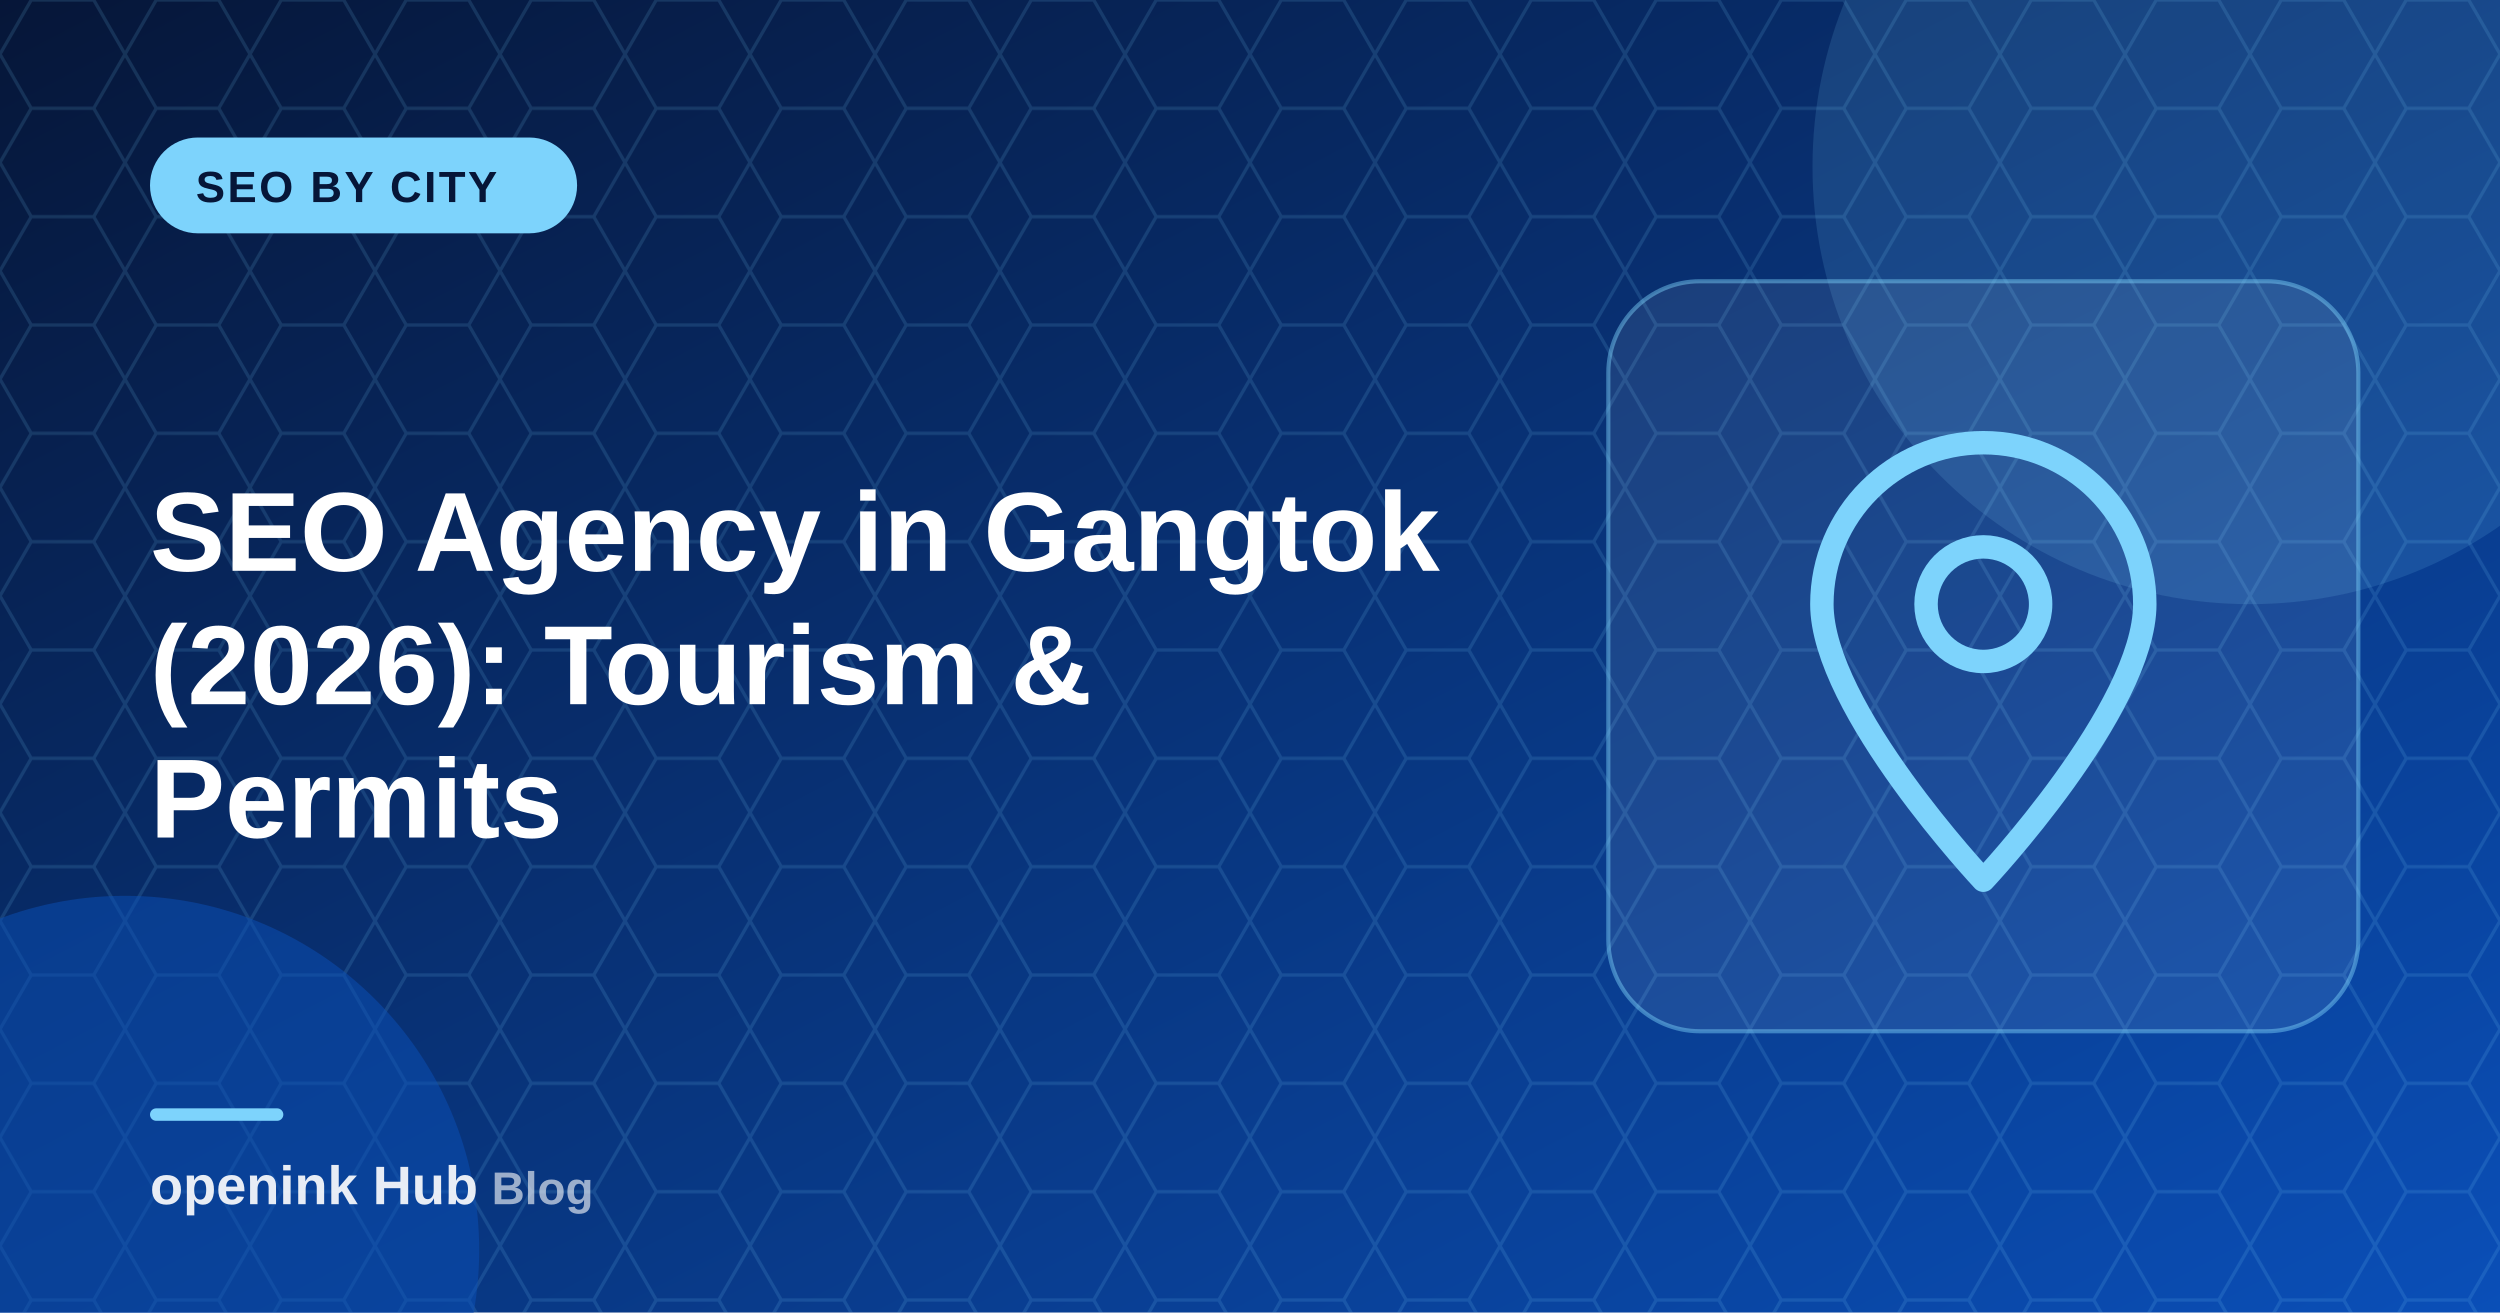
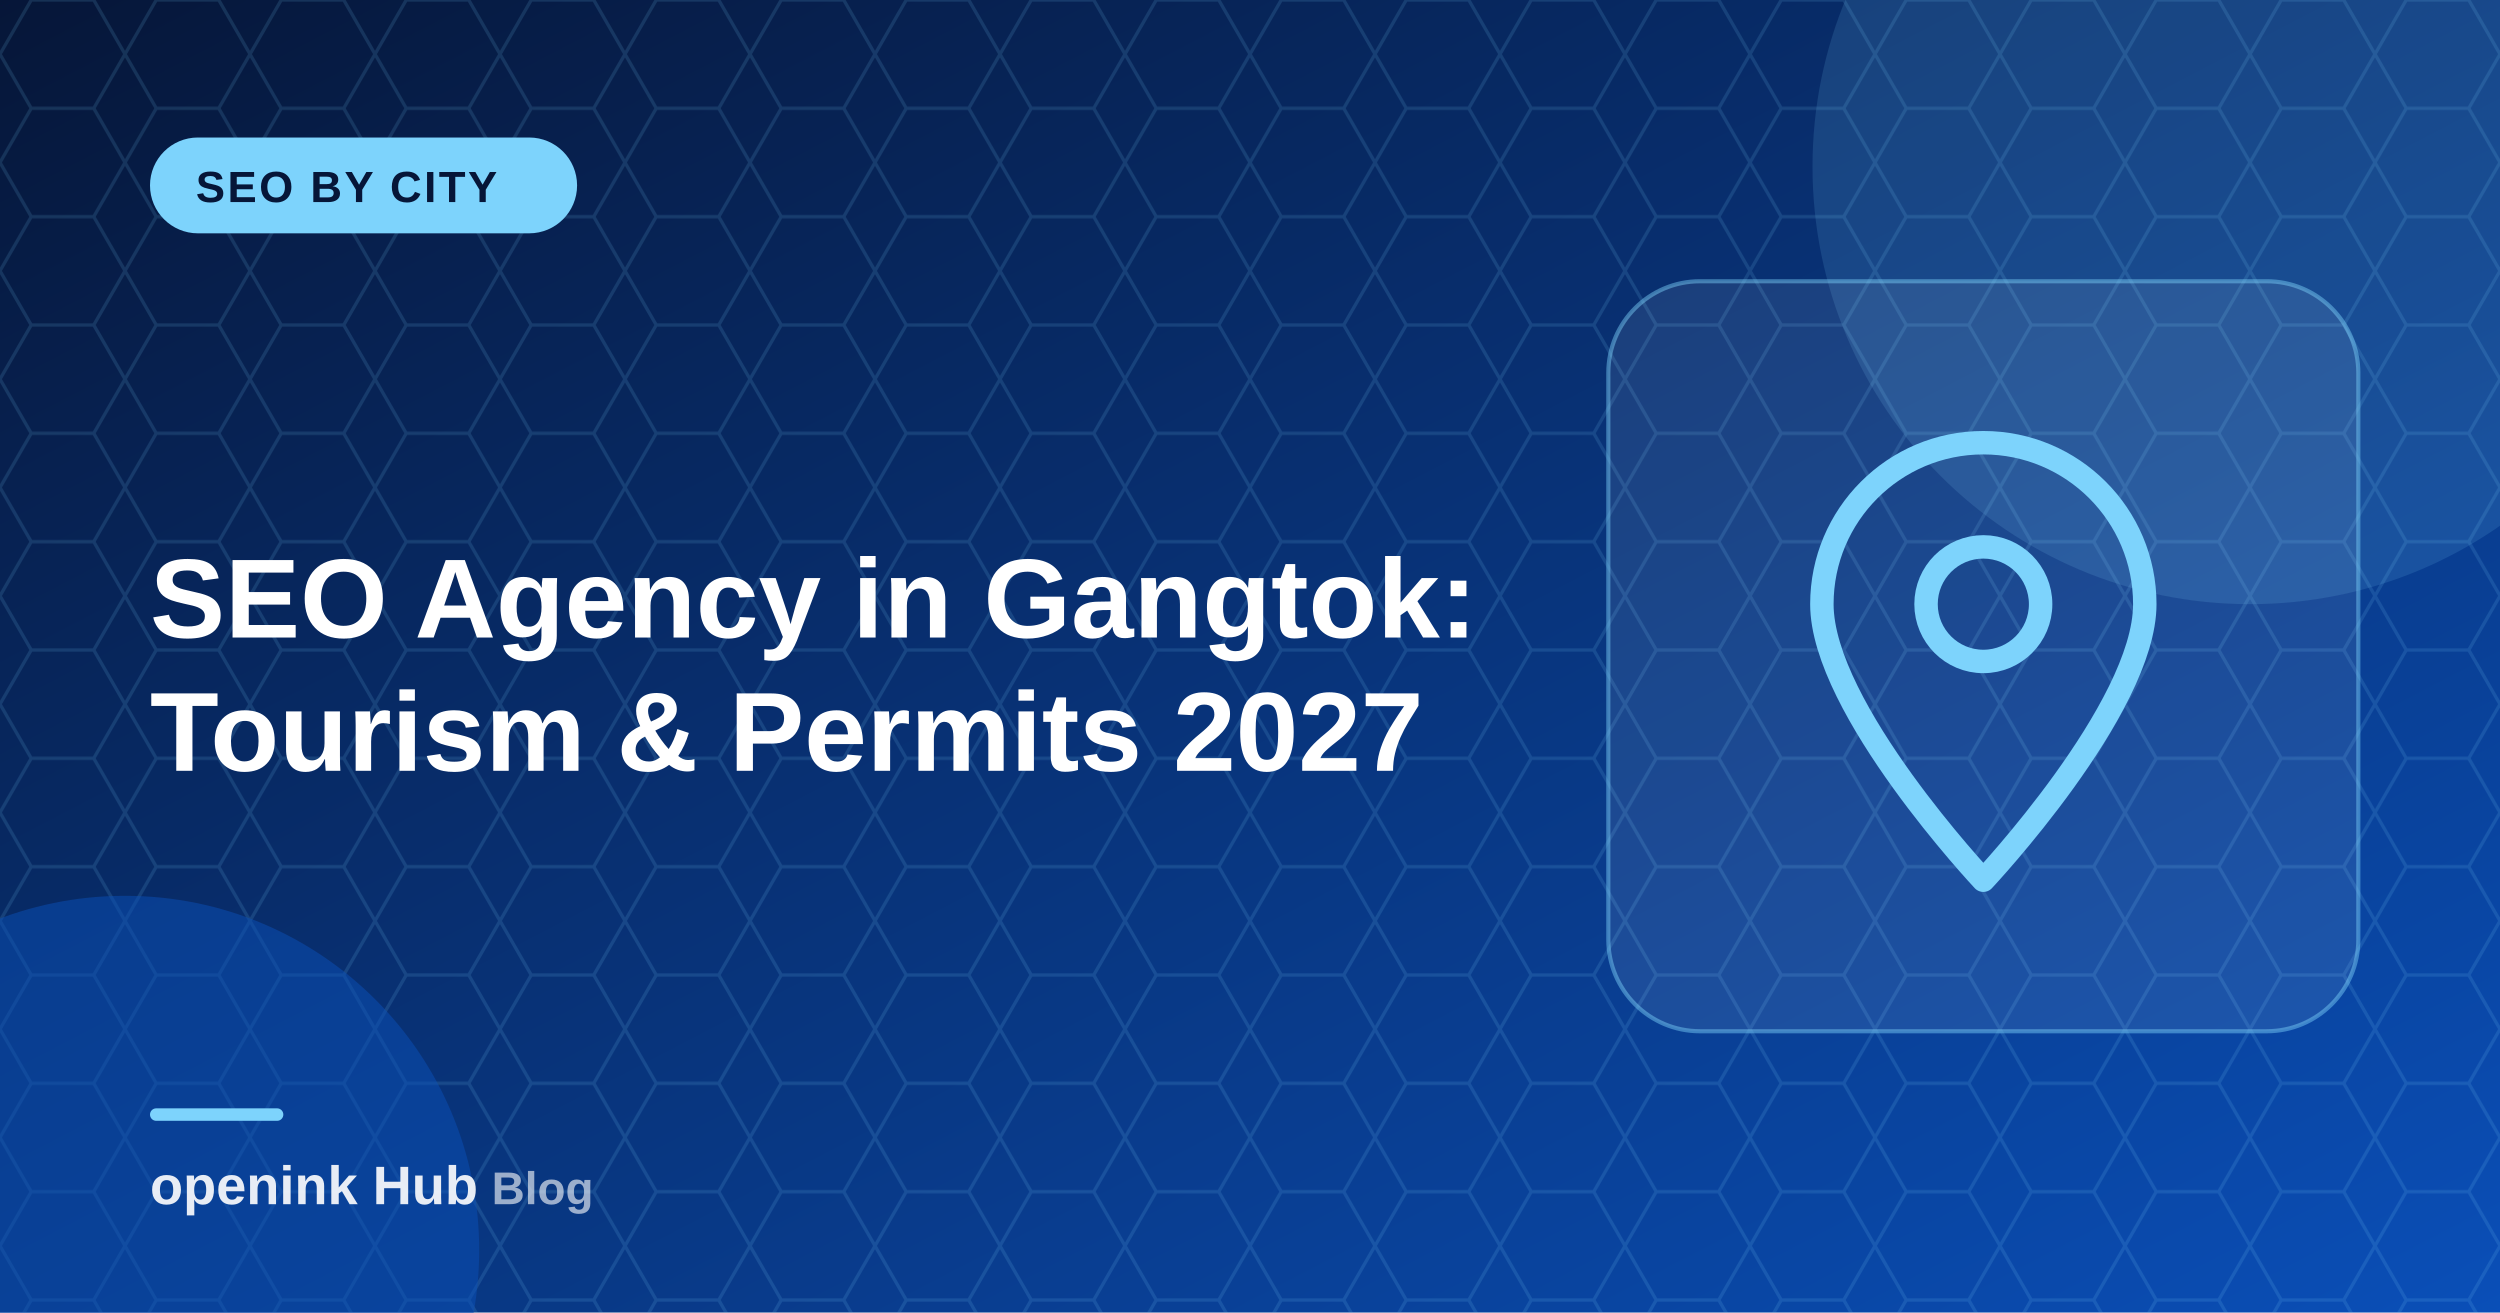
- <svg xmlns="http://www.w3.org/2000/svg" width="1200" height="630" viewBox="0 0 1200 630" role="img" aria-label="SEO Agency in Gangtok (2026): Tourism &amp; Permits">
+ <svg xmlns="http://www.w3.org/2000/svg" width="1200" height="630" viewBox="0 0 1200 630" role="img" aria-label="SEO Agency in Gangtok: Tourism &amp; Permits 2027">
  <defs>
    <linearGradient id="g" x1="0" y1="0" x2="1" y2="1">
      <stop offset="0" stop-color="#061638" />
      <stop offset="1" stop-color="#0a4fb8" />
    </linearGradient>
    <pattern id="p" width="60" height="52" patternUnits="userSpaceOnUse">
      <path d="M15 0h30l15 26-15 26H15L0 26Z" fill="none" stroke="#7dd3fc" stroke-width="1.6" />
    </pattern>
    <style>.ic{fill:none;stroke:#7dd3fc;stroke-width:9;stroke-linecap:round;stroke-linejoin:round}.ic .f{fill:#7dd3fc;stroke:none}</style>
  </defs>
  <rect width="1200" height="630" fill="url(#g)" />
  <rect width="1200" height="630" fill="url(#p)" opacity=".14" />
  <circle cx="1080" cy="80" r="210" fill="#7dd3fc" opacity=".14" />
  <circle cx="60" cy="600" r="170" fill="#0a4fb8" opacity=".5" />
  <rect x="772" y="135" width="360" height="360" rx="44" fill="#fff" fill-opacity=".08" stroke="#7dd3fc" stroke-opacity=".45" stroke-width="2" />
  <g class="ic" transform="translate(827 190) scale(1.25)">
    <path d="M100 186S38 120 38 80a62 62 0 0 1 124 0c0 40-62 106-62 106Z" />
    <circle cx="100" cy="80" r="22" />
  </g>
  <rect x="72" y="66" width="205" height="46" rx="23" fill="#7dd3fc" />
  <text x="94" y="97" fill="#061638" font-family="Segoe UI,Arial,sans-serif" font-size="21" font-weight="700" letter-spacing="1.2">SEO BY CITY</text>
-   <text x="72" y="274" fill="#fff" font-family="Segoe UI,Arial,sans-serif" font-size="54" font-weight="800">SEO Agency in Gangtok</text>
-   <text x="72" y="338" fill="#fff" font-family="Segoe UI,Arial,sans-serif" font-size="54" font-weight="800">(2026): Tourism &amp;</text>
-   <text x="72" y="402" fill="#fff" font-family="Segoe UI,Arial,sans-serif" font-size="54" font-weight="800">Permits</text>
+   <text x="72" y="306" fill="#fff" font-family="Segoe UI,Arial,sans-serif" font-size="54" font-weight="800">SEO Agency in Gangtok:</text>
+   <text x="72" y="370" fill="#fff" font-family="Segoe UI,Arial,sans-serif" font-size="54" font-weight="800">Tourism &amp; Permits 2027</text>
  <rect x="72" y="532" width="64" height="6" rx="3" fill="#7dd3fc" />
  <text x="72" y="578" fill="#fff" fill-opacity=".9" font-family="Segoe UI,Arial,sans-serif" font-size="26" font-weight="700">openink Hub</text>
  <text x="236" y="578" fill="#fff" fill-opacity=".6" font-family="Segoe UI,Arial,sans-serif" font-size="22" font-weight="600">Blog</text>
</svg>
